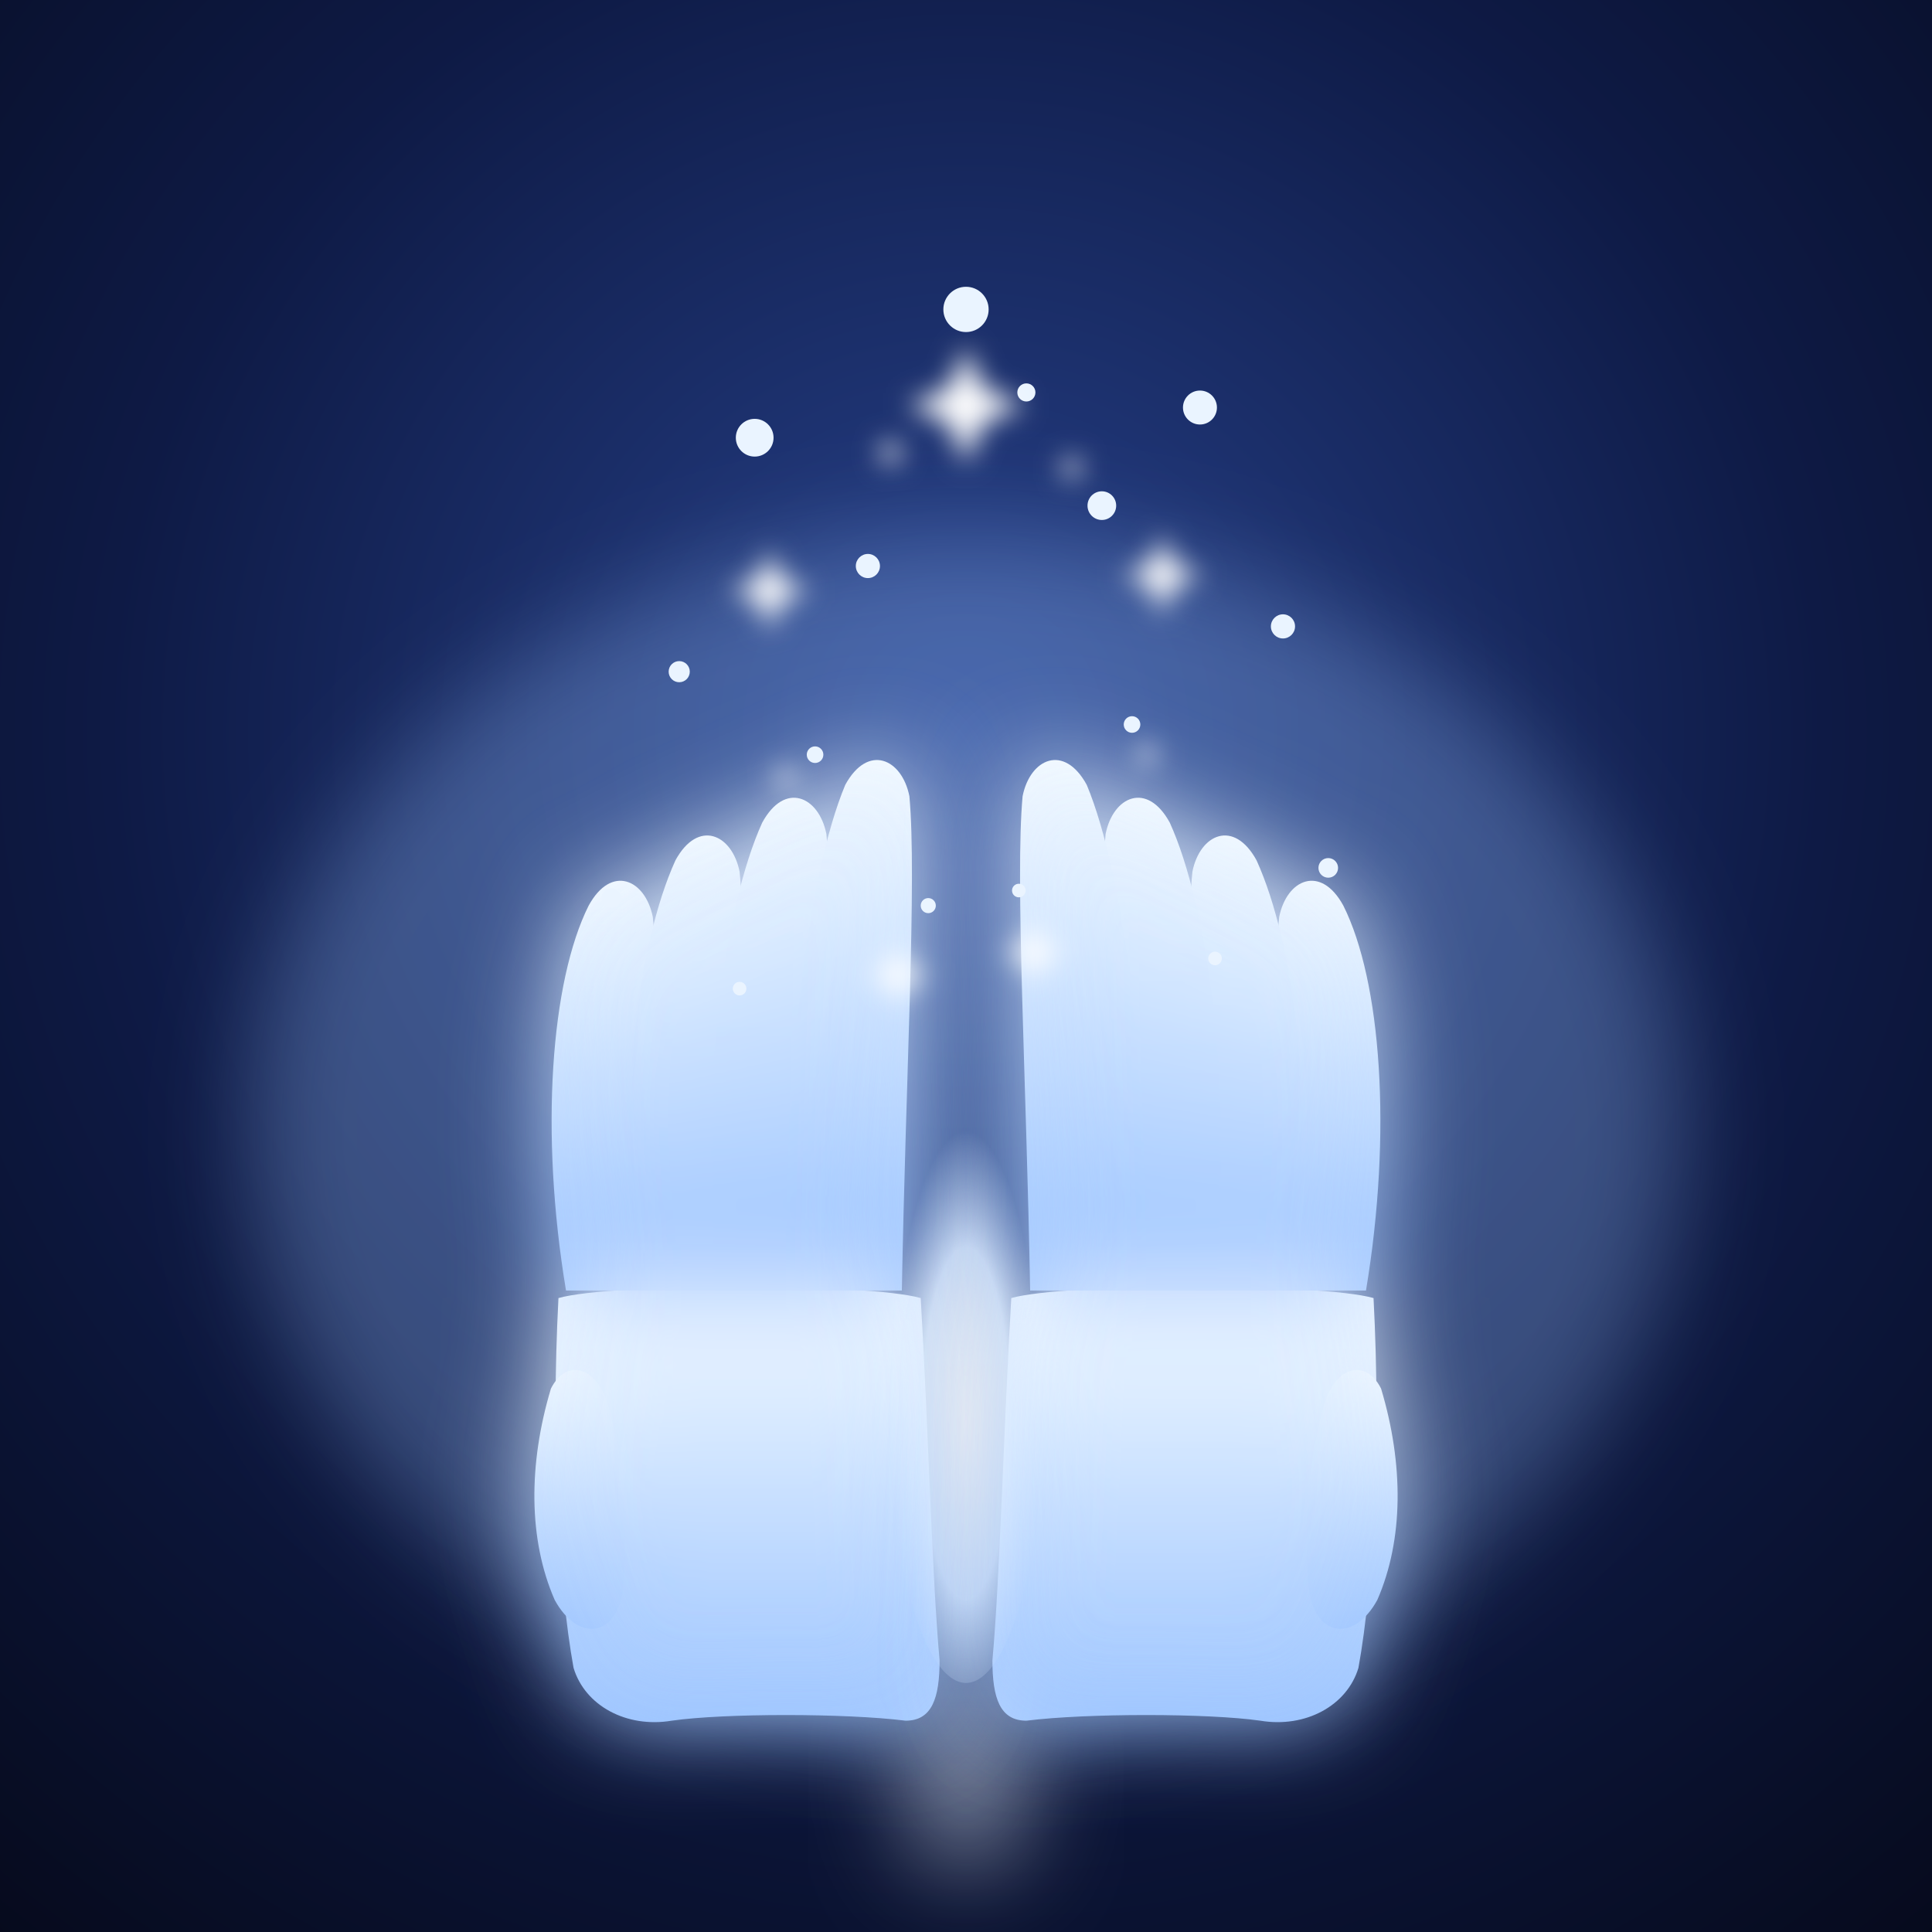
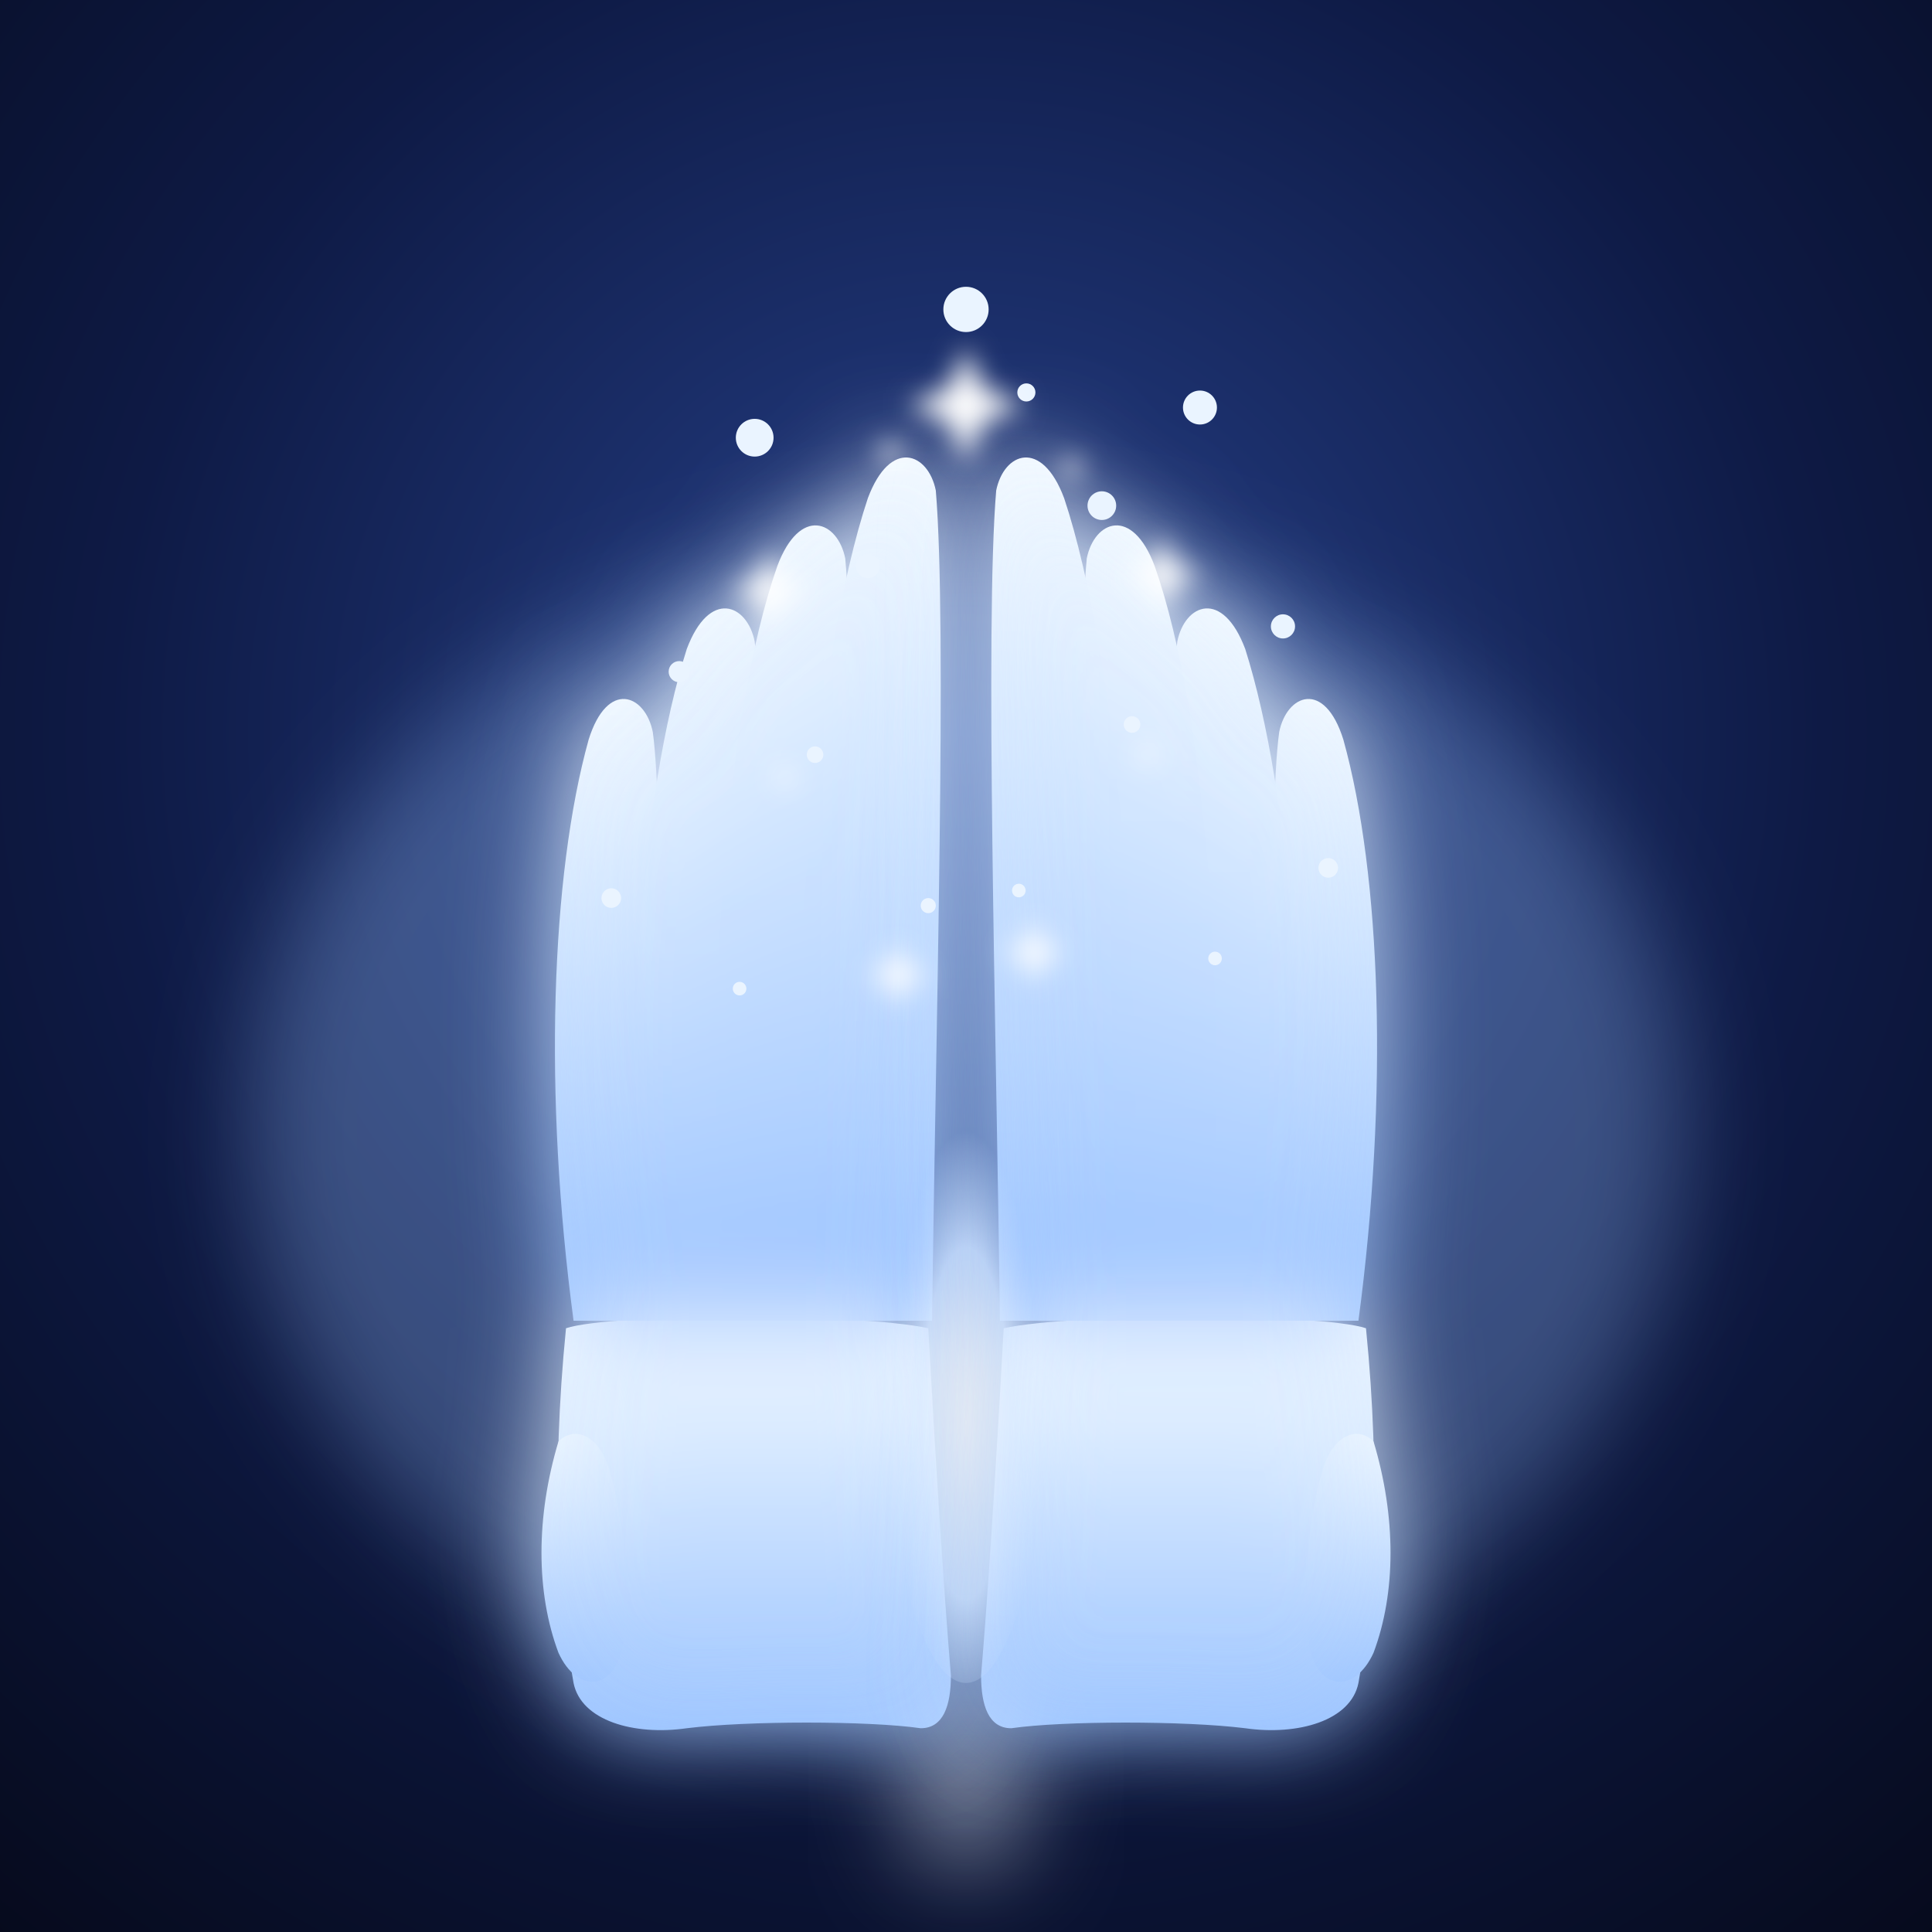
<svg xmlns="http://www.w3.org/2000/svg" width="512" height="512" viewBox="0 0 512 512" role="img" aria-label="Joining Palms">
  <defs>
    <radialGradient id="bg" cx="50%" cy="38%" r="80%">
      <stop offset="0%" stop-color="#27428c" />
      <stop offset="55%" stop-color="#0e1a45" />
      <stop offset="100%" stop-color="#060a1c" />
    </radialGradient>
    <linearGradient id="hand" x1="0" y1="1" x2="0" y2="0">
      <stop offset="0%" stop-color="#9cc4ff" />
      <stop offset="60%" stop-color="#cfe4ff" />
      <stop offset="100%" stop-color="#f2f9ff" />
    </linearGradient>
    <radialGradient id="pressed" cx="50%" cy="60%" r="45%">
      <stop offset="0%" stop-color="#ffffff" />
      <stop offset="60%" stop-color="#dcebff" />
      <stop offset="100%" stop-color="rgba(220,235,255,0)" />
    </radialGradient>
    <filter id="soft" x="-80%" y="-80%" width="260%" height="260%">
      <feGaussianBlur stdDeviation="13" />
    </filter>
    <filter id="spark" x="-120%" y="-120%" width="340%" height="340%">
      <feGaussianBlur stdDeviation="3.5" />
    </filter>
  </defs>
  <rect width="512" height="512" fill="url(#bg)" />
  <ellipse cx="256" cy="300" rx="190" ry="158" fill="#9cc4ff" opacity="0.3" filter="url(#soft)" />
  <g id="handL" fill="url(#hand)">
-     <path d="M 148 344 C 146 382, 148 420, 152 442 C 155 452, 166 458, 178 456 C 192 454, 224 454, 240 456 C 247 456, 249 450, 249 440 C 247 418, 246 378, 244 344 C 230 340, 162 340, 148 344 Z" />
-     <path d="M 150 342 C 143 300, 146 260, 156 240 C 162 229, 171 233, 173 243 C 175 263, 173 302, 172 342 Z" />
-     <path d="M 170 342 C 163 294, 169 250, 179 228 C 185 217, 194 221, 196 231 C 198 251, 196 296, 195 342 Z" />
-     <path d="M 190 342 C 185 288, 192 240, 202 218 C 208 207, 217 211, 219 221 C 221 243, 219 292, 218 342 Z" />
-     <path d="M 210 342 C 207 286, 214 232, 224 208 C 230 197, 239 201, 241 211 C 243 233, 240 286, 239 342 Z" />
-     <path d="M 146 368 C 140 388, 140 408, 147 424 C 153 435, 163 434, 165 422 C 167 406, 165 386, 161 372 C 158 362, 150 360, 146 368 Z" />
+     <path d="M 150 352 C 146 392, 148 424, 152 446 C 154 456, 168 460, 182 458 C 198 456, 230 456, 244 458 C 250 458, 252 452, 252 444 C 250 420, 248 388, 246 352 C 228 348, 162 348, 150 352 Z" />
+     <path d="M 152 350 C 144 290, 146 232, 156 196 C 161 180, 171 184, 173 194 C 176 216, 174 284, 173 350 Z" />
+     <path d="M 172 350 C 164 280, 170 210, 182 172 C 188 156, 198 160, 200 170 C 203 196, 200 284, 199 350 Z" />
+     <path d="M 192 350 C 186 270, 192 190, 206 150 C 212 134, 222 138, 224 148 C 227 180, 224 278, 223 350 Z" />
+     <path d="M 212 350 C 208 264, 216 174, 230 132 C 236 116, 246 120, 248 130 C 251 166, 248 272, 247 350 Z" />
+     <path d="M 148 382 C 142 402, 142 422, 148 438 C 153 449, 163 448, 165 436 C 167 420, 165 400, 161 388 C 158 380, 152 378, 148 382 Z" />
  </g>
  <use href="#handL" transform="translate(512 0) scale(-1 1)" />
  <ellipse cx="256" cy="360" rx="22" ry="86" fill="url(#pressed)" opacity="0.85" />
  <ellipse cx="256" cy="470" rx="16" ry="26" fill="#eaf4ff" opacity="0.5" filter="url(#soft)" />
  <use href="#handL" filter="url(#soft)" opacity="0.95" />
  <use href="#handL" filter="url(#soft)" opacity="0.9" transform="translate(512 0) scale(-1 1)" />
  <g fill="#eaf4ff">
    <circle cx="200" cy="116" r="5" />
    <circle cx="256" cy="82" r="6" />
    <circle cx="318" cy="108" r="4.5" />
    <circle cx="230" cy="150" r="3.2" />
    <circle cx="292" cy="134" r="3.8" />
    <circle cx="180" cy="178" r="2.8" />
    <circle cx="340" cy="166" r="3.2" />
    <circle cx="272" cy="104" r="2.4" />
    <circle cx="352" cy="230" r="2.6" />
    <circle cx="162" cy="238" r="2.6" />
    <circle cx="216" cy="200" r="2.2" />
    <circle cx="300" cy="192" r="2.2" />
    <circle cx="246" cy="240" r="2.0" />
    <circle cx="270" cy="236" r="1.8" />
    <circle cx="196" cy="262" r="1.8" />
    <circle cx="322" cy="254" r="1.8" />
  </g>
  <g fill="#ffffff" filter="url(#spark)">
    <path d="M 256 92 l 4.5 11 11 4.5 -11 4.5 -4.5 11 -4.5 -11 -11 -4.5 11 -4.5 Z" />
    <path d="M 204 146 l 3 7.5 7.5 3 -7.5 3 -3 7.5 -3 -7.5 -7.5 -3 7.5 -3 Z" />
    <path d="M 308 142 l 3 7.5 7.5 3 -7.5 3 -3 7.5 -3 -7.5 -7.5 -3 7.5 -3 Z" />
    <path d="M 238 250 l 2.4 6 6 2.4 -6 2.4 -2.4 6 -2.4 -6 -6 -2.4 6 -2.4 Z" />
    <path d="M 274 244 l 2.4 6 6 2.4 -6 2.4 -2.4 6 -2.4 -6 -6 -2.4 6 -2.4 Z" />
    <circle cx="236" cy="120" r="2.6" />
    <circle cx="284" cy="124" r="2.4" />
    <circle cx="208" cy="206" r="2.2" />
    <circle cx="304" cy="200" r="2.2" />
  </g>
</svg>
